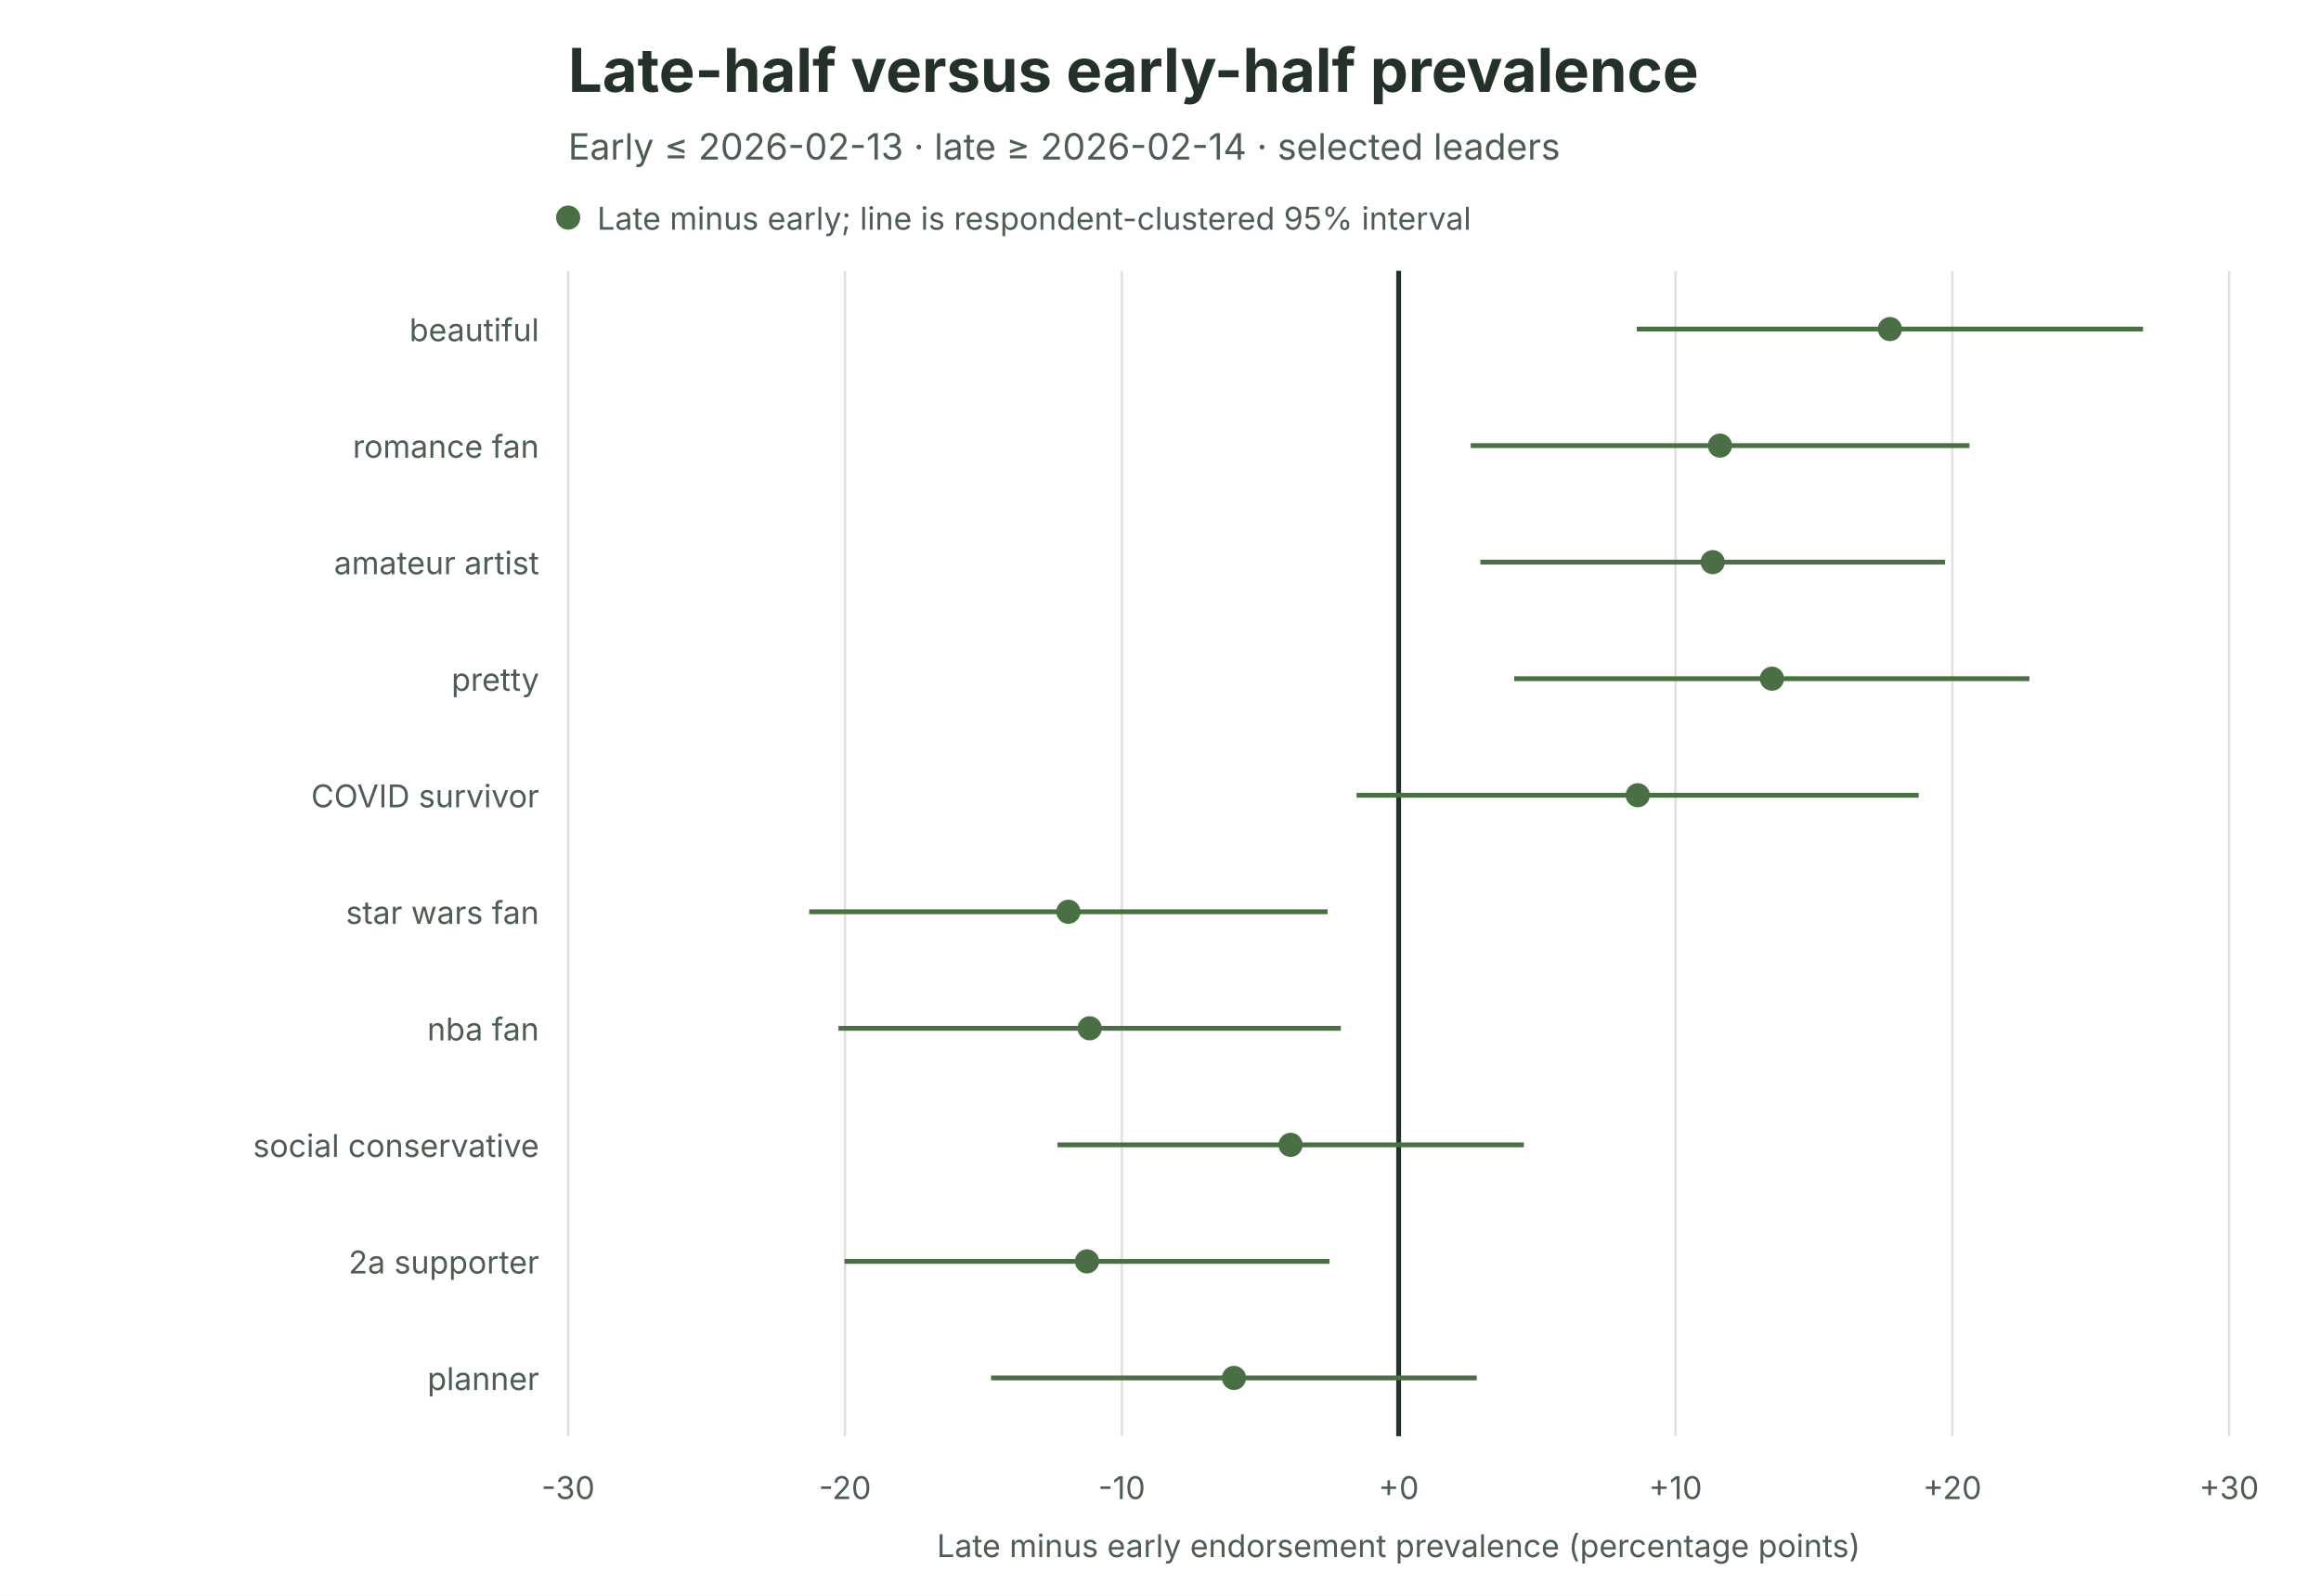
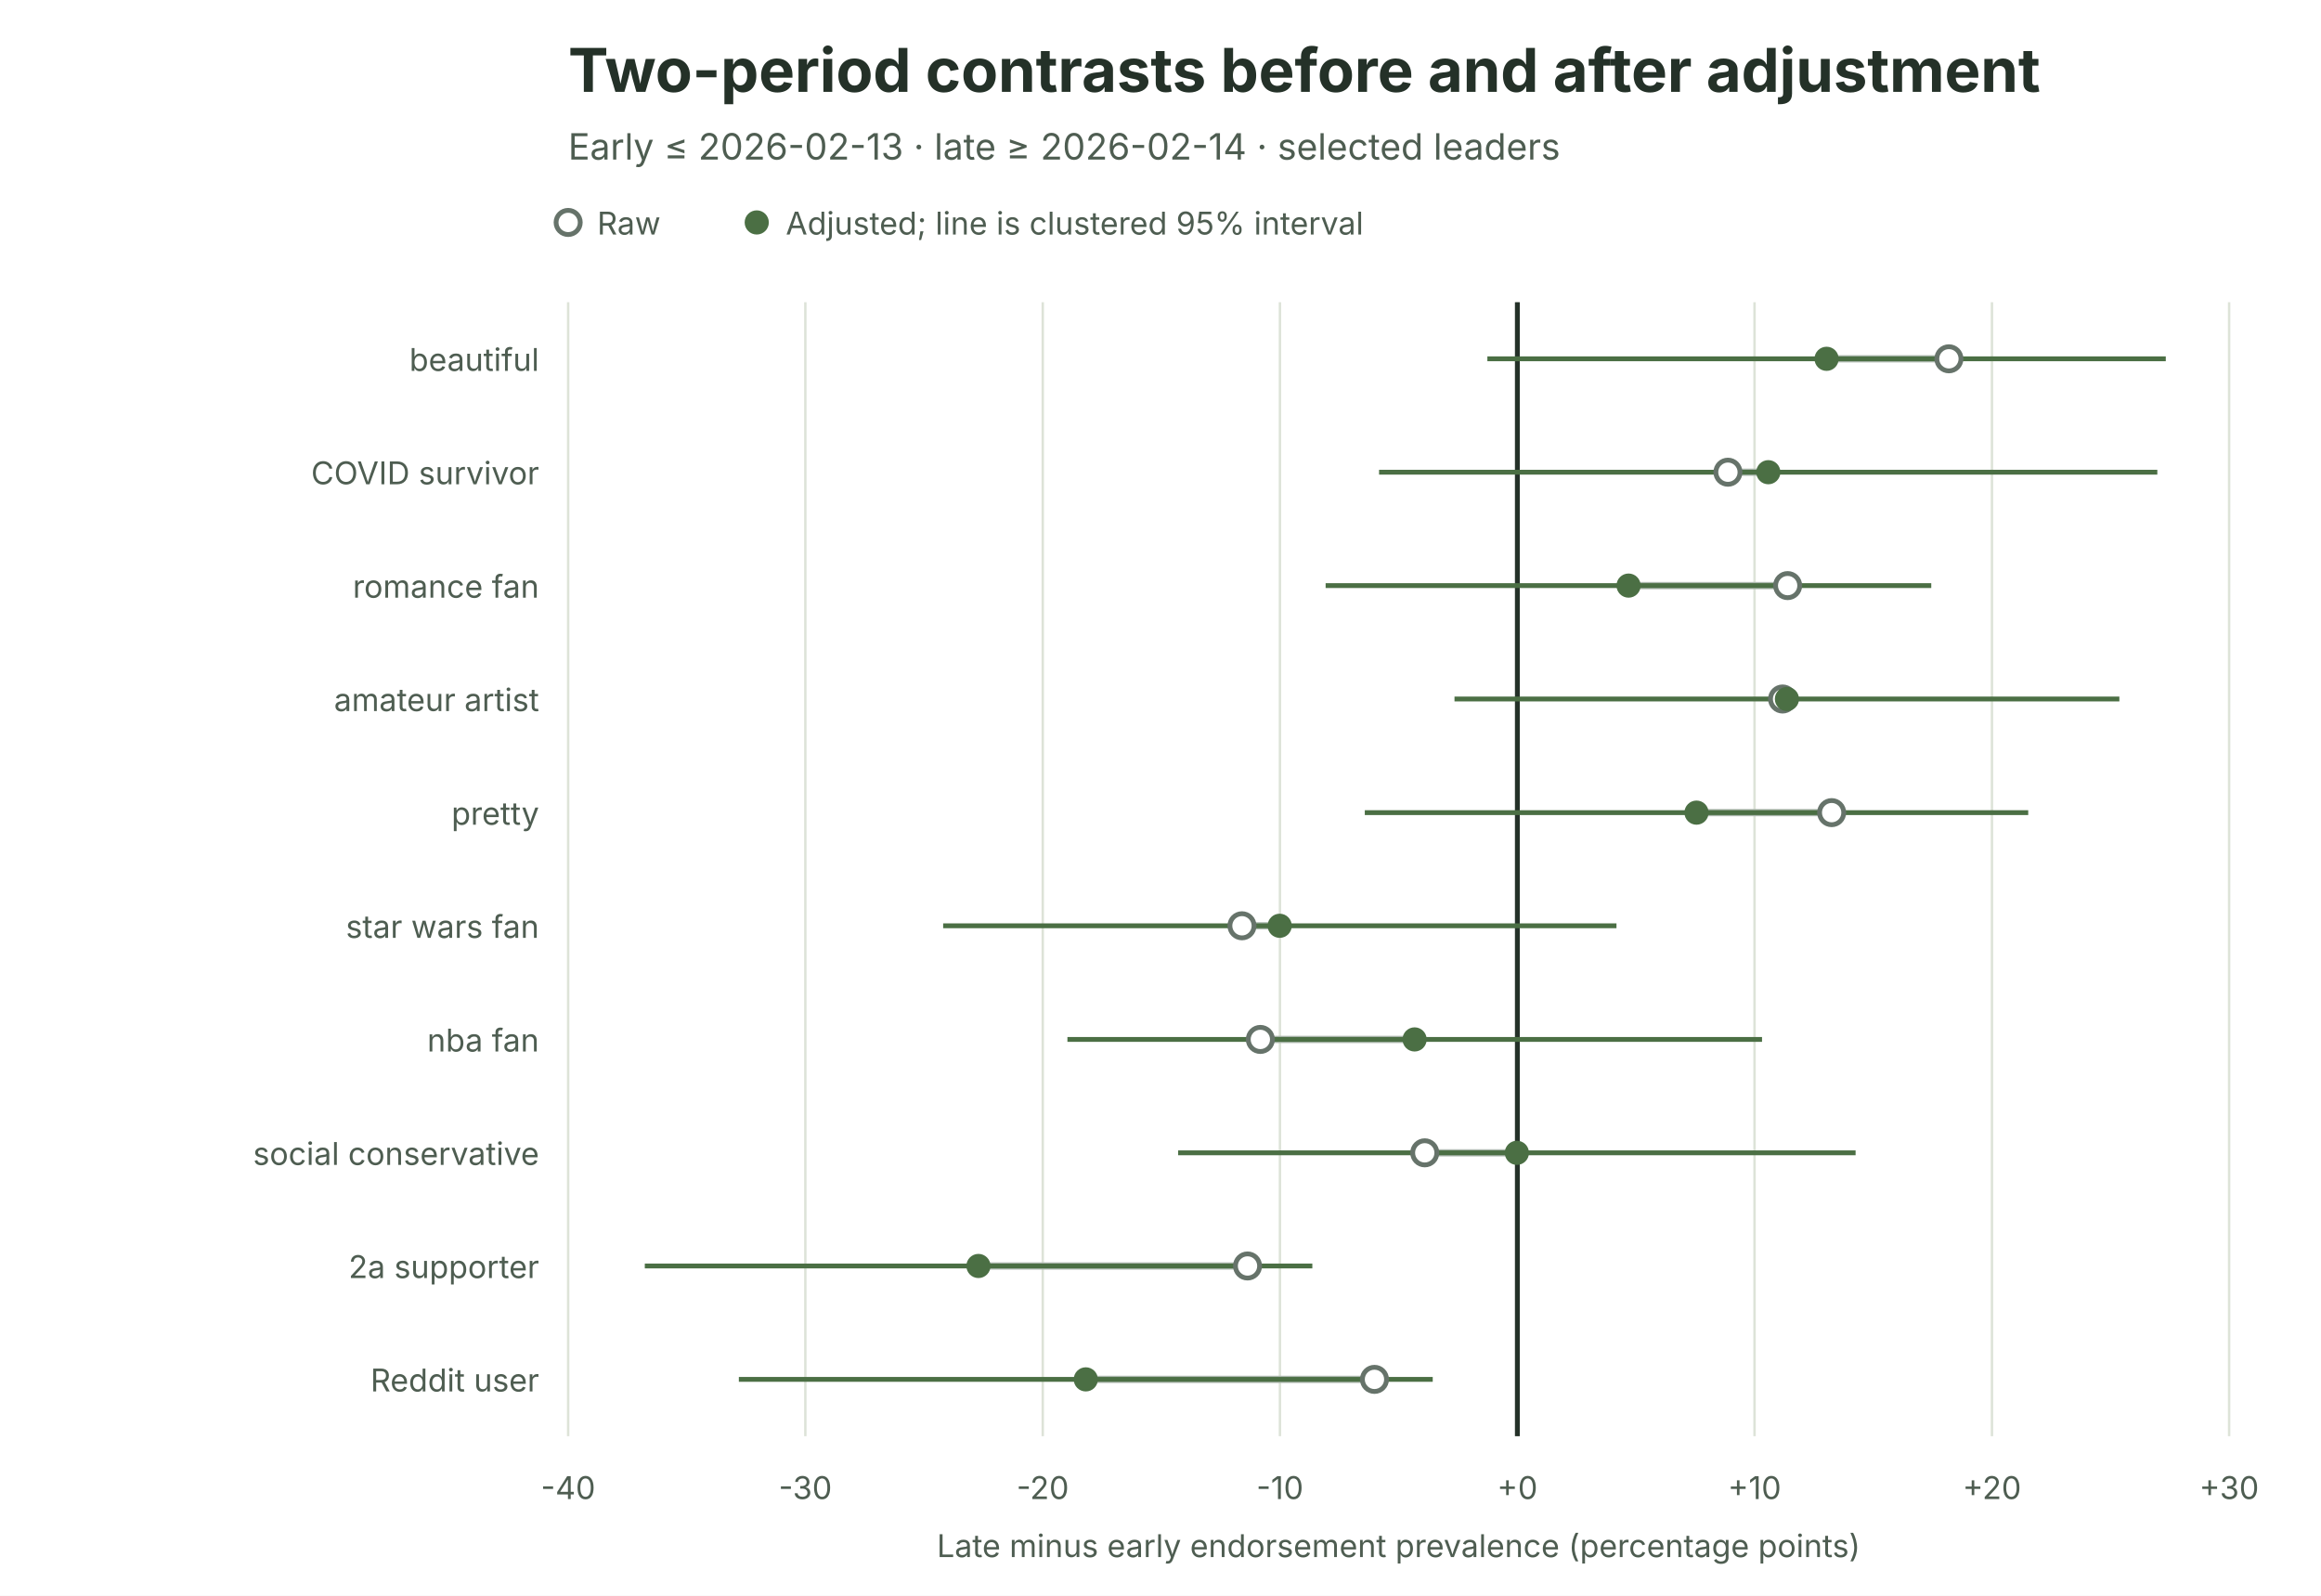
<svg xmlns="http://www.w3.org/2000/svg" width="960" height="660" viewBox="0 0 960 660" role="img" aria-labelledby="title desc">
  <rect width="960" height="660" fill="#ffffff" />
  <style>
    text { font-family: system-ui, -apple-system, sans-serif; fill: #243128; }
    .title { font-size: 25px; font-weight: 700; }
    .subtitle { font-size: 15px; fill: #4e5d51; }
    .axis { stroke: #66736a; stroke-width: 1; }
    .grid { stroke: #dde3d8; stroke-width: 1; }
    .tick { font-size: 13px; fill: #4e5d51; }
  </style>
-   <text class="title" x="235" y="38">Late-half versus early-half prevalence</text>
+   <text class="title" x="235" y="38">Two-period contrasts before and after adjustment</text>
  <text class="subtitle" x="235" y="66">Early ≤ 2026-02-13 · late ≥ 2026-02-14 · selected leaders</text>
-   <circle cx="235" cy="90" r="5" fill="#4B6F44" />
-   <text class="tick" x="247" y="95">Late minus early; line is respondent-clustered 95% interval</text>
-   <line class="grid" x1="235.0" y1="112" x2="235.0" y2="594" />
-   <text class="tick" text-anchor="middle" x="235.0" y="620">-30</text>
-   <line class="grid" x1="349.5" y1="112" x2="349.5" y2="594" />
-   <text class="tick" text-anchor="middle" x="349.5" y="620">-20</text>
-   <line class="grid" x1="464.0" y1="112" x2="464.0" y2="594" />
-   <text class="tick" text-anchor="middle" x="464.0" y="620">-10</text>
-   <line class="grid" x1="578.5" y1="112" x2="578.5" y2="594" />
-   <text class="tick" text-anchor="middle" x="578.5" y="620">+0</text>
-   <line class="grid" x1="693.0" y1="112" x2="693.0" y2="594" />
-   <text class="tick" text-anchor="middle" x="693.0" y="620">+10</text>
-   <line class="grid" x1="807.5" y1="112" x2="807.5" y2="594" />
-   <text class="tick" text-anchor="middle" x="807.5" y="620">+20</text>
-   <line class="grid" x1="922.0" y1="112" x2="922.0" y2="594" />
+   <circle cx="235" cy="92" r="5" fill="#ffffff" stroke="#66736a" stroke-width="2" />
+   <text class="tick" x="247" y="97">Raw</text>
+   <circle cx="313" cy="92" r="5" fill="#4B6F44" />
+   <text class="tick" x="325" y="97">Adjusted; line is clustered 95% interval</text>
+   <line class="grid" x1="235.0" y1="125" x2="235.0" y2="594" />
+   <text class="tick" text-anchor="middle" x="235.0" y="620">-40</text>
+   <line class="grid" x1="333.1" y1="125" x2="333.1" y2="594" />
+   <text class="tick" text-anchor="middle" x="333.1" y="620">-30</text>
+   <line class="grid" x1="431.3" y1="125" x2="431.3" y2="594" />
+   <text class="tick" text-anchor="middle" x="431.3" y="620">-20</text>
+   <line class="grid" x1="529.4" y1="125" x2="529.4" y2="594" />
+   <text class="tick" text-anchor="middle" x="529.4" y="620">-10</text>
+   <line class="grid" x1="627.6" y1="125" x2="627.6" y2="594" />
+   <text class="tick" text-anchor="middle" x="627.6" y="620">+0</text>
+   <line class="grid" x1="725.7" y1="125" x2="725.7" y2="594" />
+   <text class="tick" text-anchor="middle" x="725.7" y="620">+10</text>
+   <line class="grid" x1="823.9" y1="125" x2="823.9" y2="594" />
+   <text class="tick" text-anchor="middle" x="823.9" y="620">+20</text>
+   <line class="grid" x1="922.0" y1="125" x2="922.0" y2="594" />
  <text class="tick" text-anchor="middle" x="922.0" y="620">+30</text>
-   <line x1="578.5" y1="112" x2="578.5" y2="594" stroke="#243128" stroke-width="2" />
-   <text class="tick" text-anchor="end" x="223" y="141.1">beautiful</text>
-   <line x1="677.0" y1="136.1" x2="886.4" y2="136.1" stroke="#4B6F44" stroke-width="2" />
-   <circle cx="781.7" cy="136.1" r="5" fill="#4B6F44" />
-   <text class="tick" text-anchor="end" x="223" y="189.3">romance fan</text>
-   <line x1="608.3" y1="184.3" x2="814.6" y2="184.3" stroke="#4B6F44" stroke-width="2" />
-   <circle cx="711.4" cy="184.3" r="5" fill="#4B6F44" />
-   <text class="tick" text-anchor="end" x="223" y="237.5">amateur artist</text>
-   <line x1="612.3" y1="232.5" x2="804.5" y2="232.5" stroke="#4B6F44" stroke-width="2" />
-   <circle cx="708.4" cy="232.5" r="5" fill="#4B6F44" />
-   <text class="tick" text-anchor="end" x="223" y="285.7">pretty</text>
-   <line x1="626.3" y1="280.7" x2="839.4" y2="280.7" stroke="#4B6F44" stroke-width="2" />
-   <circle cx="732.9" cy="280.7" r="5" fill="#4B6F44" />
-   <text class="tick" text-anchor="end" x="223" y="333.9">COVID survivor</text>
-   <line x1="561.1" y1="328.9" x2="793.6" y2="328.9" stroke="#4B6F44" stroke-width="2" />
-   <circle cx="677.4" cy="328.9" r="5" fill="#4B6F44" />
-   <text class="tick" text-anchor="end" x="223" y="382.1">star wars fan</text>
-   <line x1="334.7" y1="377.1" x2="549.1" y2="377.1" stroke="#4B6F44" stroke-width="2" />
-   <circle cx="441.9" cy="377.1" r="5" fill="#4B6F44" />
-   <text class="tick" text-anchor="end" x="223" y="430.3">nba fan</text>
-   <line x1="346.8" y1="425.3" x2="554.6" y2="425.3" stroke="#4B6F44" stroke-width="2" />
-   <circle cx="450.7" cy="425.3" r="5" fill="#4B6F44" />
-   <text class="tick" text-anchor="end" x="223" y="478.5">social conservative</text>
-   <line x1="437.4" y1="473.5" x2="630.3" y2="473.5" stroke="#4B6F44" stroke-width="2" />
-   <circle cx="533.8" cy="473.5" r="5" fill="#4B6F44" />
-   <text class="tick" text-anchor="end" x="223" y="526.7">2a supporter</text>
-   <line x1="349.3" y1="521.7" x2="549.9" y2="521.7" stroke="#4B6F44" stroke-width="2" />
-   <circle cx="449.6" cy="521.7" r="5" fill="#4B6F44" />
-   <text class="tick" text-anchor="end" x="223" y="574.9">planner</text>
-   <line x1="409.9" y1="569.9" x2="610.8" y2="569.9" stroke="#4B6F44" stroke-width="2" />
-   <circle cx="510.4" cy="569.9" r="5" fill="#4B6F44" />
+   <line x1="627.6" y1="125" x2="627.6" y2="594" stroke="#243128" stroke-width="2" />
+   <text class="tick" text-anchor="end" x="223" y="153.4">beautiful</text>
+   <line x1="806.1" y1="148.4" x2="755.5" y2="148.4" stroke="#aeb9b0" stroke-width="3" />
+   <line x1="615.2" y1="148.4" x2="895.8" y2="148.4" stroke="#4B6F44" stroke-width="2" />
+   <circle cx="806.1" cy="148.4" r="5" fill="#ffffff" stroke="#66736a" stroke-width="2" />
+   <circle cx="755.5" cy="148.4" r="5" fill="#4B6F44" />
+   <text class="tick" text-anchor="end" x="223" y="200.3">COVID survivor</text>
+   <line x1="714.7" y1="195.3" x2="731.4" y2="195.3" stroke="#aeb9b0" stroke-width="3" />
+   <line x1="570.4" y1="195.3" x2="892.3" y2="195.3" stroke="#4B6F44" stroke-width="2" />
+   <circle cx="714.7" cy="195.3" r="5" fill="#ffffff" stroke="#66736a" stroke-width="2" />
+   <circle cx="731.4" cy="195.3" r="5" fill="#4B6F44" />
+   <text class="tick" text-anchor="end" x="223" y="247.2">romance fan</text>
+   <line x1="739.4" y1="242.2" x2="673.6" y2="242.2" stroke="#aeb9b0" stroke-width="3" />
+   <line x1="548.3" y1="242.2" x2="798.8" y2="242.2" stroke="#4B6F44" stroke-width="2" />
+   <circle cx="739.4" cy="242.2" r="5" fill="#ffffff" stroke="#66736a" stroke-width="2" />
+   <circle cx="673.6" cy="242.2" r="5" fill="#4B6F44" />
+   <text class="tick" text-anchor="end" x="223" y="294.1">amateur artist</text>
+   <line x1="737.3" y1="289.1" x2="739.1" y2="289.1" stroke="#aeb9b0" stroke-width="3" />
+   <line x1="601.6" y1="289.1" x2="876.6" y2="289.1" stroke="#4B6F44" stroke-width="2" />
+   <circle cx="737.3" cy="289.1" r="5" fill="#ffffff" stroke="#66736a" stroke-width="2" />
+   <circle cx="739.1" cy="289.1" r="5" fill="#4B6F44" />
+   <text class="tick" text-anchor="end" x="223" y="341.1">pretty</text>
+   <line x1="757.6" y1="336.1" x2="701.7" y2="336.1" stroke="#aeb9b0" stroke-width="3" />
+   <line x1="564.5" y1="336.1" x2="838.9" y2="336.1" stroke="#4B6F44" stroke-width="2" />
+   <circle cx="757.6" cy="336.1" r="5" fill="#ffffff" stroke="#66736a" stroke-width="2" />
+   <circle cx="701.7" cy="336.1" r="5" fill="#4B6F44" />
+   <text class="tick" text-anchor="end" x="223" y="387.9">star wars fan</text>
+   <line x1="513.7" y1="382.9" x2="529.3" y2="382.9" stroke="#aeb9b0" stroke-width="3" />
+   <line x1="390.1" y1="382.9" x2="668.6" y2="382.9" stroke="#4B6F44" stroke-width="2" />
+   <circle cx="513.7" cy="382.9" r="5" fill="#ffffff" stroke="#66736a" stroke-width="2" />
+   <circle cx="529.3" cy="382.9" r="5" fill="#4B6F44" />
+   <text class="tick" text-anchor="end" x="223" y="434.9">nba fan</text>
+   <line x1="521.3" y1="429.9" x2="585.1" y2="429.9" stroke="#aeb9b0" stroke-width="3" />
+   <line x1="441.5" y1="429.9" x2="728.8" y2="429.9" stroke="#4B6F44" stroke-width="2" />
+   <circle cx="521.3" cy="429.9" r="5" fill="#ffffff" stroke="#66736a" stroke-width="2" />
+   <circle cx="585.1" cy="429.9" r="5" fill="#4B6F44" />
+   <text class="tick" text-anchor="end" x="223" y="481.8">social conservative</text>
+   <line x1="589.3" y1="476.8" x2="627.4" y2="476.8" stroke="#aeb9b0" stroke-width="3" />
+   <line x1="487.3" y1="476.8" x2="767.5" y2="476.8" stroke="#4B6F44" stroke-width="2" />
+   <circle cx="589.3" cy="476.8" r="5" fill="#ffffff" stroke="#66736a" stroke-width="2" />
+   <circle cx="627.4" cy="476.8" r="5" fill="#4B6F44" />
+   <text class="tick" text-anchor="end" x="223" y="528.6">2a supporter</text>
+   <line x1="516.0" y1="523.6" x2="404.7" y2="523.6" stroke="#aeb9b0" stroke-width="3" />
+   <line x1="266.7" y1="523.6" x2="542.8" y2="523.6" stroke="#4B6F44" stroke-width="2" />
+   <circle cx="516.0" cy="523.6" r="5" fill="#ffffff" stroke="#66736a" stroke-width="2" />
+   <circle cx="404.7" cy="523.6" r="5" fill="#4B6F44" />
+   <text class="tick" text-anchor="end" x="223" y="575.5">Reddit user</text>
+   <line x1="568.5" y1="570.5" x2="449.1" y2="570.5" stroke="#aeb9b0" stroke-width="3" />
+   <line x1="305.6" y1="570.5" x2="592.6" y2="570.5" stroke="#4B6F44" stroke-width="2" />
+   <circle cx="568.5" cy="570.5" r="5" fill="#ffffff" stroke="#66736a" stroke-width="2" />
+   <circle cx="449.1" cy="570.5" r="5" fill="#4B6F44" />
  <text class="tick" text-anchor="middle" x="578.5" y="644">Late minus early endorsement prevalence (percentage points)</text>
</svg>
